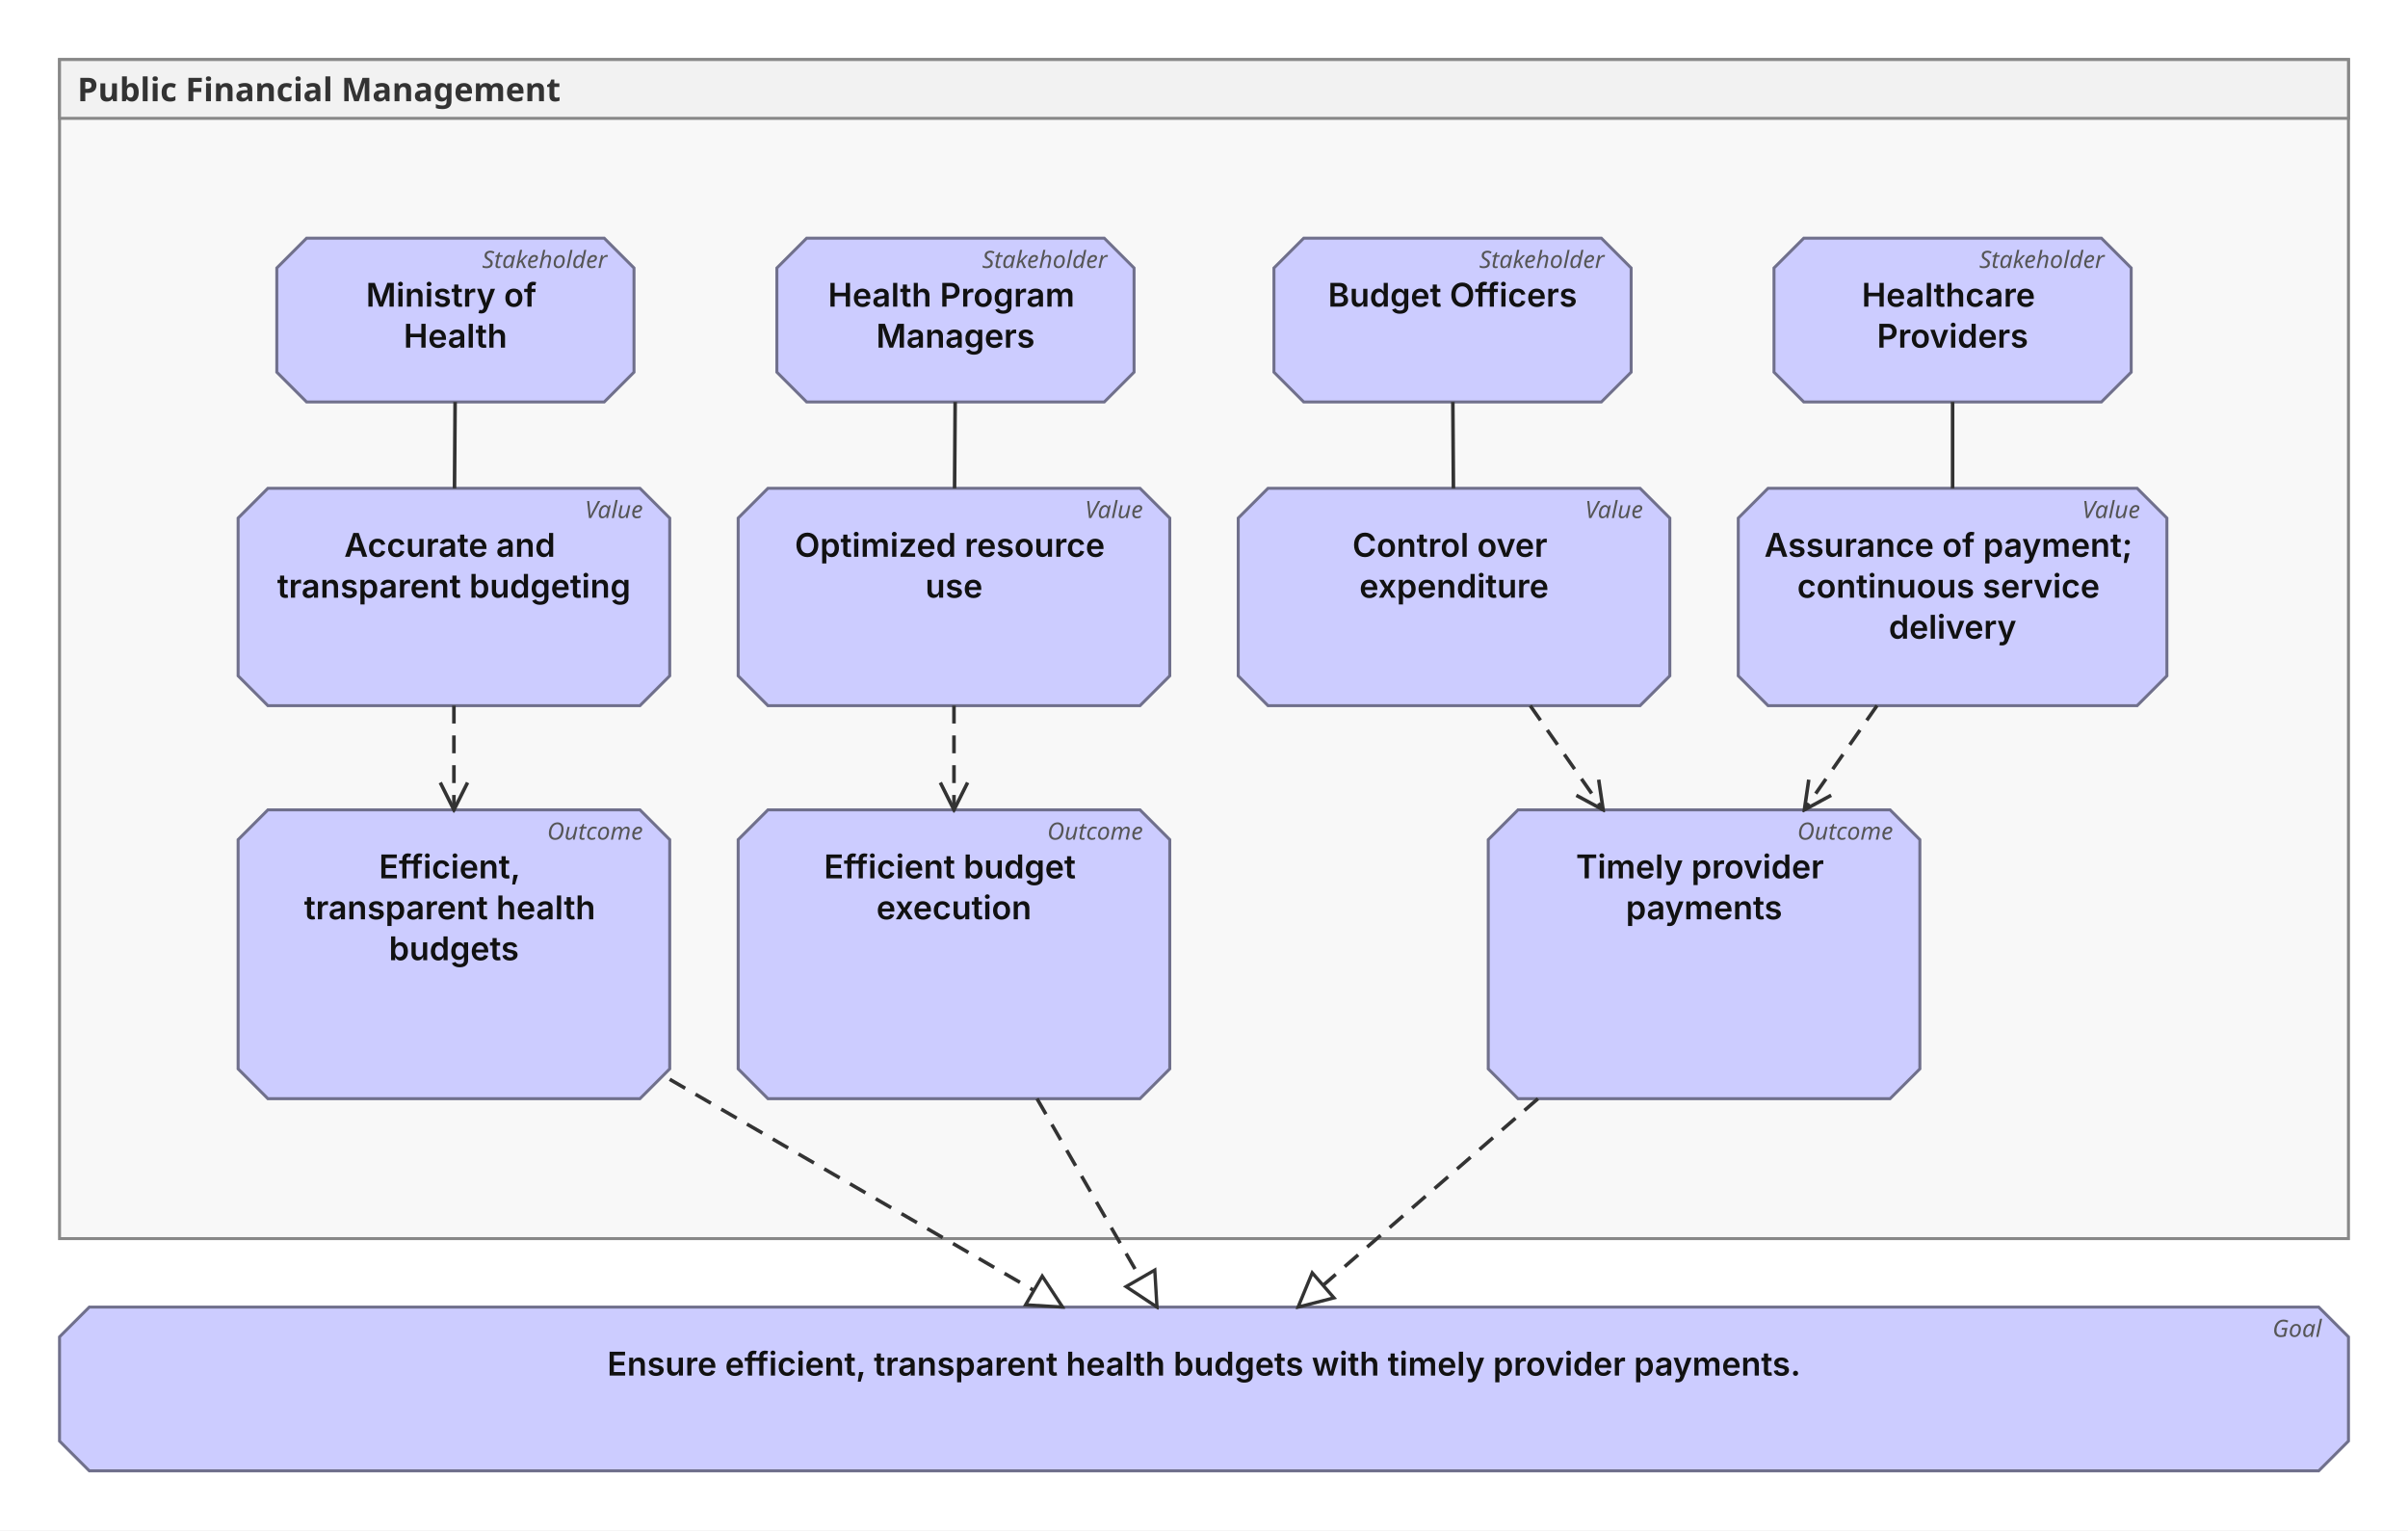
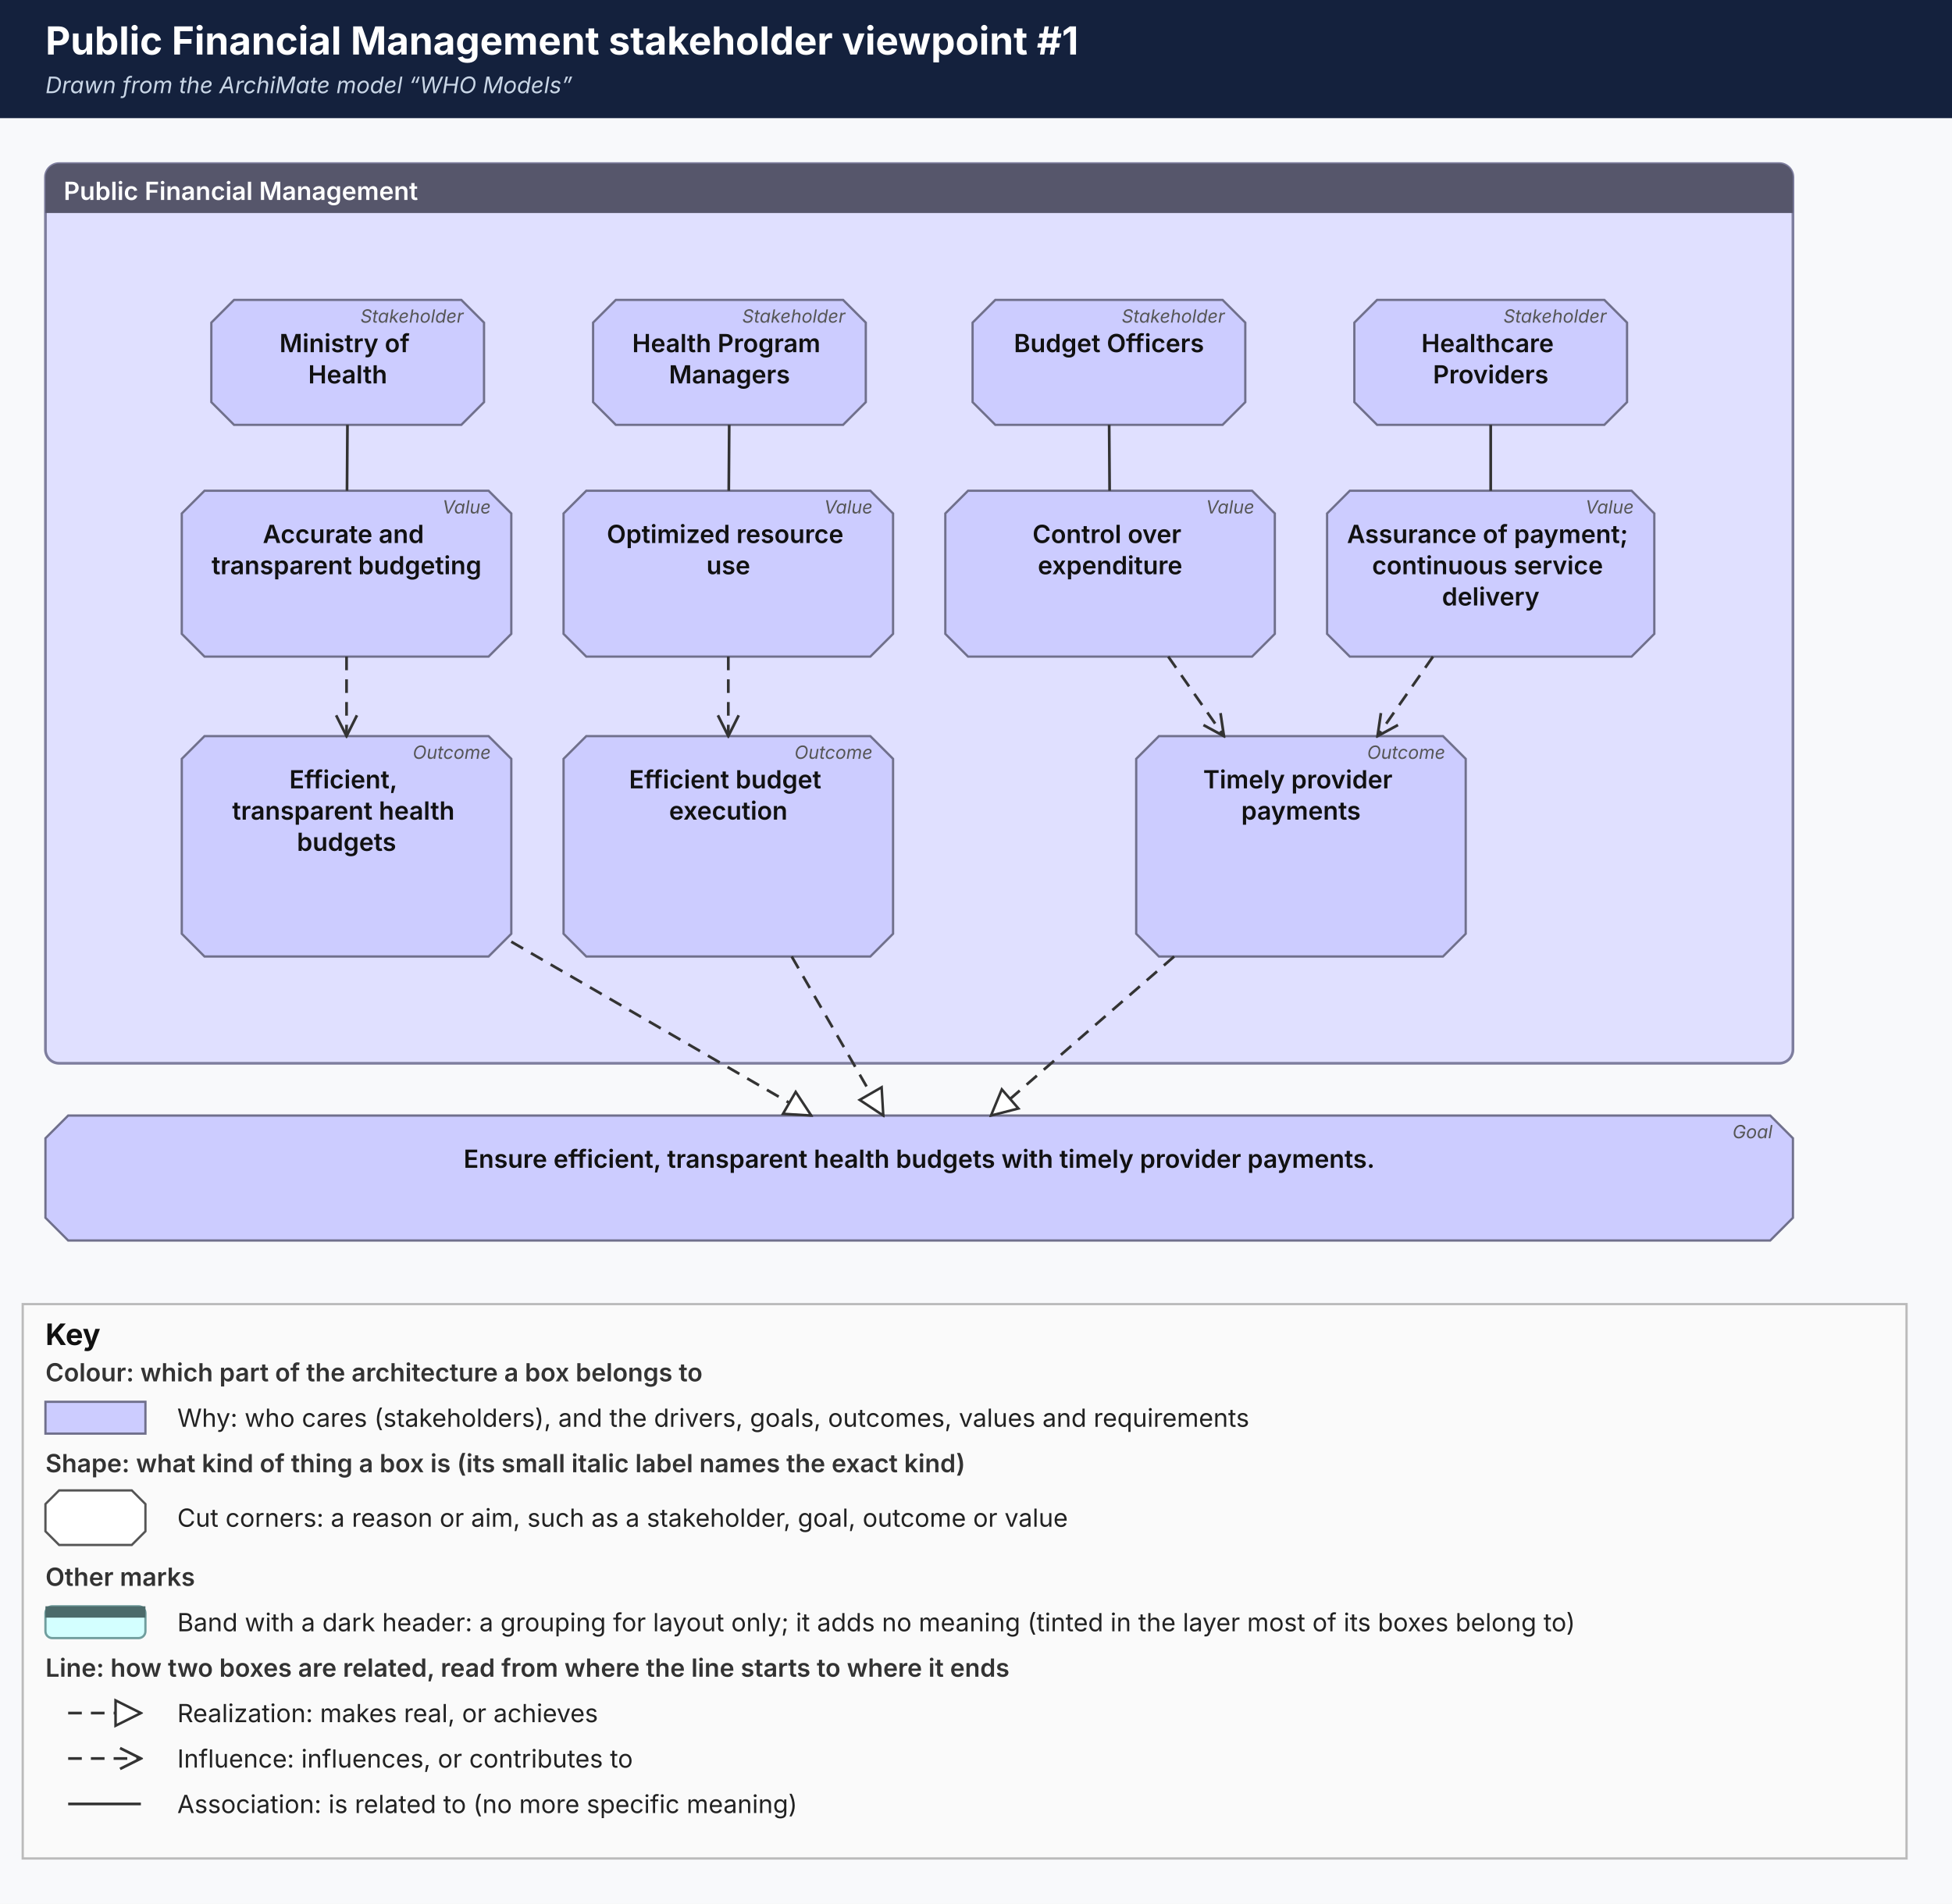
- <svg xmlns="http://www.w3.org/2000/svg" viewBox="160 113 809 514" width="809" height="514" role="img" aria-labelledby="av-title">
+ <svg xmlns="http://www.w3.org/2000/svg" viewBox="160 61 859 838" width="859" height="838" role="img" aria-labelledby="av-title">
  <style>
- .av-name{font:600 11px system-ui,-apple-system,"Segoe UI",sans-serif;fill:#111}
- .av-type{font:italic 8px system-ui,sans-serif;fill:#555}
- .av-group{font:600 11px system-ui,sans-serif;fill:#333}
- .av-note{font:10px system-ui,sans-serif;fill:#222}
- .av-rel{font:9px system-ui,sans-serif;fill:#333;paint-order:stroke;stroke:#fff;stroke-width:3px}
+ .av-name{font:600 11px Inter, "Segoe UI", system-ui, -apple-system, Helvetica, Arial, sans-serif;fill:#111}
+ .av-type{font:italic 8px Inter, "Segoe UI", system-ui, -apple-system, Helvetica, Arial, sans-serif;fill:#555}
+ .av-group{font:600 11px Inter, "Segoe UI", system-ui, -apple-system, Helvetica, Arial, sans-serif;fill:#333}
+ .av-note{font:10px Inter, "Segoe UI", system-ui, -apple-system, Helvetica, Arial, sans-serif;fill:#222}
+ .av-key{font:11px Inter, "Segoe UI", system-ui, -apple-system, Helvetica, Arial, sans-serif;fill:#222}
+ .av-keyh{font:600 11px Inter, "Segoe UI", system-ui, -apple-system, Helvetica, Arial, sans-serif;fill:#333}
+ .av-keyt{font:700 13px Inter, "Segoe UI", system-ui, -apple-system, Helvetica, Arial, sans-serif;fill:#111}
+ .av-rel{font:9px Inter, "Segoe UI", system-ui, -apple-system, Helvetica, Arial, sans-serif;fill:#333;paint-order:stroke;stroke:#fff;stroke-width:3px}
a:hover rect,a:hover polygon,a:focus rect,a:focus polygon{stroke:#06c;stroke-width:2.5}
</style>
  <defs>
    <marker id="arrow-open" viewBox="0 0 12 12" refX="11" refY="6" markerWidth="11" markerHeight="11" orient="auto-start-reverse" markerUnits="userSpaceOnUse">
      <path d="M1 1 L11 6 L1 11" fill="none" stroke="#333" stroke-width="1.3" />
    </marker>
    <marker id="arrow-filled" viewBox="0 0 12 12" refX="11" refY="6" markerWidth="11" markerHeight="11" orient="auto-start-reverse" markerUnits="userSpaceOnUse">
      <path d="M1 1 L11 6 L1 11 Z" fill="#333" />
    </marker>
    <marker id="arrow-small" viewBox="0 0 10 10" refX="9" refY="5" markerWidth="8" markerHeight="8" orient="auto-start-reverse" markerUnits="userSpaceOnUse">
      <path d="M1 1 L9 5 L1 9" fill="none" stroke="#333" stroke-width="1.2" />
    </marker>
    <marker id="triangle-hollow" viewBox="0 0 14 14" refX="13" refY="7" markerWidth="13" markerHeight="13" orient="auto-start-reverse" markerUnits="userSpaceOnUse">
      <path d="M1 1 L13 7 L1 13 Z" fill="#fff" stroke="#333" stroke-width="1.2" />
    </marker>
    <marker id="diamond-filled" viewBox="0 0 16 10" refX="1" refY="5" markerWidth="16" markerHeight="10" orient="auto-start-reverse" markerUnits="userSpaceOnUse">
      <path d="M1 5 L8 1 L15 5 L8 9 Z" fill="#333" />
    </marker>
    <marker id="diamond-hollow" viewBox="0 0 16 10" refX="1" refY="5" markerWidth="16" markerHeight="10" orient="auto-start-reverse" markerUnits="userSpaceOnUse">
      <path d="M1 5 L8 1 L15 5 L8 9 Z" fill="#fff" stroke="#333" stroke-width="1.2" />
    </marker>
    <marker id="dot" viewBox="0 0 8 8" refX="4" refY="4" markerWidth="7" markerHeight="7" orient="auto" markerUnits="userSpaceOnUse">
      <circle cx="4" cy="4" r="3.2" fill="#333" />
    </marker>
    <pattern id="missing" width="8" height="8" patternUnits="userSpaceOnUse" patternTransform="rotate(45)">
      <rect width="8" height="8" fill="#fff" />
      <line x1="0" y1="0" x2="0" y2="8" stroke="#d33" stroke-width="2" />
    </pattern>
  </defs>
-   <rect x="160" y="113" width="809" height="514" fill="#fff" />
+   <rect x="160" y="61" width="859" height="838" fill="#f8f9fb" />
+   <rect x="160" y="61" width="859" height="52" fill="#14213d" />
+   <text x="180" y="85" style="font:700 17px Inter, &quot;Segoe UI&quot;, system-ui, -apple-system, Helvetica, Arial, sans-serif;fill:#fff">Public Financial Management stakeholder viewpoint #1</text>
+   <text x="180" y="102" style="font:italic 10px Inter, &quot;Segoe UI&quot;, system-ui, -apple-system, Helvetica, Arial, sans-serif;fill:#c9d6e6">Drawn from the ArchiMate model “WHO Models”</text>
  <g class="av-g">
-     <rect x="180" y="133" width="769" height="396" fill="#f2f2f2" fill-opacity=".55" stroke="#888" />
-     <rect x="180" y="133" width="769" height="19.75" fill="#f2f2f2" stroke="#888" />
-     <text class="av-group" x="186" y="147">Public Financial Management</text>
+     <rect x="180" y="133" width="769" height="396" rx="6" fill="#e0e0ff" stroke="#7e7e9e" stroke-width="1.2" />
+     <path d="M180 139 a6 6 0 0 1 6 -6 h757 a6 6 0 0 1 6 6 v15.75 h-769 z" fill="#56566b" />
+     <text class="av-group" x="188" y="149" style="fill:#fff">Public Financial Management</text>
  </g>
-   <a href="../../../en/dpi-h-ra/archimate/0.2.0-draft.1/elements/id-7181d0db13c94adca868633033667b4c/" target="_top">
+   <a href="../../../en/dpi-h-ra/archimate/0.2.0-draft.1/elements/efficient-transparent-health-budgets/" target="_top">
    <polygon points="250,385 375,385 385,395 385,472 375,482 250,482 240,472 240,395" fill="#ccccff" stroke="#70708c" stroke-width="1" />
    <text class="av-type" x="376" y="395" text-anchor="end">Outcome</text>
    <text class="av-name" x="312.5" y="408" text-anchor="middle">
      <tspan x="312.5" dy="0">Efficient,</tspan>
      <tspan x="312.5" dy="13.75">transparent health</tspan>
      <tspan x="312.5" dy="13.75">budgets</tspan>
    </text>
  </a>
-   <a href="../../../en/dpi-h-ra/archimate/0.2.0-draft.1/elements/id-f209e044b3dd47348f3226f048fbc059/" target="_top">
+   <a href="../../../en/dpi-h-ra/archimate/0.2.0-draft.1/elements/efficient-budget-execution/" target="_top">
    <polygon points="418,385 543,385 553,395 553,472 543,482 418,482 408,472 408,395" fill="#ccccff" stroke="#70708c" stroke-width="1" />
    <text class="av-type" x="544" y="395" text-anchor="end">Outcome</text>
    <text class="av-name" x="480.5" y="408" text-anchor="middle">
      <tspan x="480.5" dy="0">Efficient budget</tspan>
      <tspan x="480.5" dy="13.75">execution</tspan>
    </text>
  </a>
-   <a href="../../../en/dpi-h-ra/archimate/0.2.0-draft.1/elements/id-9066b239e92f458b9810c4a8d6956b86/" target="_top">
+   <a href="../../../en/dpi-h-ra/archimate/0.2.0-draft.1/elements/ministry-of-health-9066/" target="_top">
    <polygon points="263,193 363,193 373,203 373,238 363,248 263,248 253,238 253,203" fill="#ccccff" stroke="#70708c" stroke-width="1" />
    <text class="av-type" x="364" y="203" text-anchor="end">Stakeholder</text>
    <text class="av-name" x="313" y="216" text-anchor="middle">
      <tspan x="313" dy="0">Ministry of</tspan>
      <tspan x="313" dy="13.75">Health</tspan>
    </text>
  </a>
-   <a href="../../../en/dpi-h-ra/archimate/0.2.0-draft.1/elements/id-f47ce449e7bc49dd96a40bdcfe918c64/" target="_top">
+   <a href="../../../en/dpi-h-ra/archimate/0.2.0-draft.1/elements/health-program-managers/" target="_top">
    <polygon points="431,193 531,193 541,203 541,238 531,248 431,248 421,238 421,203" fill="#ccccff" stroke="#70708c" stroke-width="1" />
    <text class="av-type" x="532" y="203" text-anchor="end">Stakeholder</text>
    <text class="av-name" x="481" y="216" text-anchor="middle">
      <tspan x="481" dy="0">Health Program</tspan>
      <tspan x="481" dy="13.75">Managers</tspan>
    </text>
  </a>
-   <a href="../../../en/dpi-h-ra/archimate/0.2.0-draft.1/elements/id-3afbaa5d39164c9e8b7d3b3adf66af67/" target="_top">
+   <a href="../../../en/dpi-h-ra/archimate/0.2.0-draft.1/elements/healthcare-providers/" target="_top">
    <polygon points="766,193 866,193 876,203 876,238 866,248 766,248 756,238 756,203" fill="#ccccff" stroke="#70708c" stroke-width="1" />
    <text class="av-type" x="867" y="203" text-anchor="end">Stakeholder</text>
    <text class="av-name" x="816" y="216" text-anchor="middle">
      <tspan x="816" dy="0">Healthcare</tspan>
      <tspan x="816" dy="13.75">Providers</tspan>
    </text>
  </a>
-   <a href="../../../en/dpi-h-ra/archimate/0.2.0-draft.1/elements/id-4c2abc1bb8654d6993daa0e3c0c62d8a/" target="_top">
+   <a href="../../../en/dpi-h-ra/archimate/0.2.0-draft.1/elements/accurate-and-transparent-budgeting/" target="_top">
    <polygon points="250,277 375,277 385,287 385,340 375,350 250,350 240,340 240,287" fill="#ccccff" stroke="#70708c" stroke-width="1" />
    <text class="av-type" x="376" y="287" text-anchor="end">Value</text>
    <text class="av-name" x="312.5" y="300" text-anchor="middle">
      <tspan x="312.5" dy="0">Accurate and</tspan>
      <tspan x="312.5" dy="13.75">transparent budgeting</tspan>
    </text>
  </a>
-   <a href="../../../en/dpi-h-ra/archimate/0.2.0-draft.1/elements/id-7287284772c144b7b3e6c31c2dfe548e/" target="_top">
+   <a href="../../../en/dpi-h-ra/archimate/0.2.0-draft.1/elements/optimized-resource-use/" target="_top">
    <polygon points="418,277 543,277 553,287 553,340 543,350 418,350 408,340 408,287" fill="#ccccff" stroke="#70708c" stroke-width="1" />
    <text class="av-type" x="544" y="287" text-anchor="end">Value</text>
    <text class="av-name" x="480.5" y="300" text-anchor="middle">
      <tspan x="480.5" dy="0">Optimized resource</tspan>
      <tspan x="480.5" dy="13.75">use</tspan>
    </text>
  </a>
-   <a href="../../../en/dpi-h-ra/archimate/0.2.0-draft.1/elements/id-04ed66e55d4a43cf9a4ebe355072c3e7/" target="_top">
+   <a href="../../../en/dpi-h-ra/archimate/0.2.0-draft.1/elements/assurance-of-payment-continuous-service-delivery/" target="_top">
    <polygon points="754,277 878,277 888,287 888,340 878,350 754,350 744,340 744,287" fill="#ccccff" stroke="#70708c" stroke-width="1" />
    <text class="av-type" x="879" y="287" text-anchor="end">Value</text>
    <text class="av-name" x="816" y="300" text-anchor="middle">
      <tspan x="816" dy="0">Assurance of payment;</tspan>
      <tspan x="816" dy="13.75">continuous service</tspan>
      <tspan x="816" dy="13.75">delivery</tspan>
    </text>
  </a>
-   <a href="../../../en/dpi-h-ra/archimate/0.2.0-draft.1/elements/id-010029dad0a24205a3eea402432fc1b9/" target="_top">
+   <a href="../../../en/dpi-h-ra/archimate/0.2.0-draft.1/elements/timely-provider-payments/" target="_top">
    <polygon points="670,385 795,385 805,395 805,472 795,482 670,482 660,472 660,395" fill="#ccccff" stroke="#70708c" stroke-width="1" />
    <text class="av-type" x="796" y="395" text-anchor="end">Outcome</text>
    <text class="av-name" x="732.5" y="408" text-anchor="middle">
      <tspan x="732.5" dy="0">Timely provider</tspan>
      <tspan x="732.5" dy="13.75">payments</tspan>
    </text>
  </a>
-   <a href="../../../en/dpi-h-ra/archimate/0.2.0-draft.1/elements/id-b47d21a4df1e4481a11b53589b1d63eb/" target="_top">
+   <a href="../../../en/dpi-h-ra/archimate/0.2.0-draft.1/elements/control-over-expenditure/" target="_top">
    <polygon points="586,277 711,277 721,287 721,340 711,350 586,350 576,340 576,287" fill="#ccccff" stroke="#70708c" stroke-width="1" />
    <text class="av-type" x="712" y="287" text-anchor="end">Value</text>
    <text class="av-name" x="648.5" y="300" text-anchor="middle">
      <tspan x="648.5" dy="0">Control over</tspan>
      <tspan x="648.5" dy="13.75">expenditure</tspan>
    </text>
  </a>
-   <a href="../../../en/dpi-h-ra/archimate/0.2.0-draft.1/elements/id-afc7522a882d4e328fec1bfaad74eb72/" target="_top">
+   <a href="../../../en/dpi-h-ra/archimate/0.2.0-draft.1/elements/budget-officers/" target="_top">
    <polygon points="598,193 698,193 708,203 708,238 698,248 598,248 588,238 588,203" fill="#ccccff" stroke="#70708c" stroke-width="1" />
    <text class="av-type" x="699" y="203" text-anchor="end">Stakeholder</text>
    <text class="av-name" x="648" y="216" text-anchor="middle">
      <tspan x="648" dy="0">Budget Officers</tspan>
    </text>
  </a>
-   <a href="../../../en/dpi-h-ra/archimate/0.2.0-draft.1/elements/id-49e3de8882894bbe9008e14c5d57c500/" target="_top">
+   <a href="../../../en/dpi-h-ra/archimate/0.2.0-draft.1/elements/ensure-efficient-transparent-health-budgets-with-timely/" target="_top">
    <polygon points="190,552 939,552 949,562 949,597 939,607 190,607 180,597 180,562" fill="#ccccff" stroke="#70708c" stroke-width="1" />
    <text class="av-type" x="940" y="562" text-anchor="end">Goal</text>
    <text class="av-name" x="564.5" y="575" text-anchor="middle">
      <tspan x="564.5" dy="0">Ensure efficient, transparent health budgets with timely provider payments.</tspan>
    </text>
  </a>
  <a href="../../../en/dpi-h-ra/archimate/0.2.0-draft.1/relationships/id-a31fcb9481bf4338a3422a464f0f4b2e/" target="_top">
    <path d="M385 475.5 L517 552" fill="none" stroke="#333" stroke-width="1.2" stroke-dasharray="6 4" marker-end="url(#triangle-hollow)" />
    <path d="M385 475.5 L517 552" fill="none" stroke="transparent" stroke-width="8" />
  </a>
  <a href="../../../en/dpi-h-ra/archimate/0.2.0-draft.1/relationships/id-faf8fd0fc6b54407ab5d02fa6bdd347d/" target="_top">
    <path d="M508.4 482 L548.7 552" fill="none" stroke="#333" stroke-width="1.2" stroke-dasharray="6 4" marker-end="url(#triangle-hollow)" />
    <path d="M508.4 482 L548.7 552" fill="none" stroke="transparent" stroke-width="8" />
  </a>
  <a href="../../../en/dpi-h-ra/archimate/0.2.0-draft.1/relationships/id-d3ade087b3534be69908fec63b93dc1e/" target="_top">
    <path d="M312.9 248 L312.7 277" fill="none" stroke="#333" stroke-width="1.2" />
    <path d="M312.9 248 L312.7 277" fill="none" stroke="transparent" stroke-width="8" />
  </a>
  <a href="../../../en/dpi-h-ra/archimate/0.2.0-draft.1/relationships/id-0cca12264ce446d9aab5e211c24e35d0/" target="_top">
    <path d="M480.9 248 L480.7 277" fill="none" stroke="#333" stroke-width="1.2" />
    <path d="M480.9 248 L480.7 277" fill="none" stroke="transparent" stroke-width="8" />
  </a>
  <a href="../../../en/dpi-h-ra/archimate/0.2.0-draft.1/relationships/id-44b772f9a7a846428d9872307d0eb5be/" target="_top">
    <path d="M816 248 L816 277" fill="none" stroke="#333" stroke-width="1.2" />
    <path d="M816 248 L816 277" fill="none" stroke="transparent" stroke-width="8" />
  </a>
  <a href="../../../en/dpi-h-ra/archimate/0.2.0-draft.1/relationships/id-debf657b7b5345cca8ea41ddf3f17574/" target="_top">
    <path d="M312.5 350 L312.5 385" fill="none" stroke="#333" stroke-width="1.2" stroke-dasharray="6 4" marker-end="url(#arrow-open)" />
    <path d="M312.5 350 L312.5 385" fill="none" stroke="transparent" stroke-width="8" />
  </a>
  <a href="../../../en/dpi-h-ra/archimate/0.2.0-draft.1/relationships/id-af94d54748ee4be8a15b5add266c368b/" target="_top">
    <path d="M480.5 350 L480.5 385" fill="none" stroke="#333" stroke-width="1.2" stroke-dasharray="6 4" marker-end="url(#arrow-open)" />
    <path d="M480.5 350 L480.5 385" fill="none" stroke="transparent" stroke-width="8" />
  </a>
  <a href="../../../en/dpi-h-ra/archimate/0.2.0-draft.1/relationships/id-ff4f1fb0248844a7933998431eb75853/" target="_top">
    <path d="M790.6 350 L766.2 385" fill="none" stroke="#333" stroke-width="1.2" stroke-dasharray="6 4" marker-end="url(#arrow-open)" />
    <path d="M790.6 350 L766.2 385" fill="none" stroke="transparent" stroke-width="8" />
  </a>
  <a href="../../../en/dpi-h-ra/archimate/0.2.0-draft.1/relationships/id-df77cb14413c435bb6300cf18ea9f6c3/" target="_top">
    <path d="M676.7 482 L596.1 552" fill="none" stroke="#333" stroke-width="1.2" stroke-dasharray="6 4" marker-end="url(#triangle-hollow)" />
    <path d="M676.7 482 L596.1 552" fill="none" stroke="transparent" stroke-width="8" />
  </a>
  <a href="../../../en/dpi-h-ra/archimate/0.2.0-draft.1/relationships/id-97a166f83f354133a7b606b15323ab4a/" target="_top">
    <path d="M674.1 350 L698.6 385" fill="none" stroke="#333" stroke-width="1.2" stroke-dasharray="6 4" marker-end="url(#arrow-open)" />
    <path d="M674.1 350 L698.6 385" fill="none" stroke="transparent" stroke-width="8" />
  </a>
  <a href="../../../en/dpi-h-ra/archimate/0.2.0-draft.1/relationships/id-a69d8353e4a8478982759bd97ad25bfe/" target="_top">
    <path d="M648.1 248 L648.3 277" fill="none" stroke="#333" stroke-width="1.2" />
    <path d="M648.1 248 L648.3 277" fill="none" stroke="transparent" stroke-width="8" />
  </a>
+   <g class="av-legend">
+     <rect x="170" y="635" width="829" height="244" fill="#fafafa" stroke="#bbb" />
+     <text class="av-keyt" x="180" y="653">Key</text>
+     <text class="av-keyh" x="180" y="669">Colour: which part of the architecture a box belongs to</text>
+     <rect x="180" y="678" width="44" height="14" fill="#ccccff" stroke="#70708c" />
+     <text class="av-key" x="238" y="689">Why: who cares (stakeholders), and the drivers, goals, outcomes, values and requirements</text>
+     <text class="av-keyh" x="180" y="709">Shape: what kind of thing a box is (its small italic label names the exact kind)</text>
+     <polygon points="186,717 218,717 224,723 224,735 218,741 186,741 180,735 180,723" fill="#fff" stroke="#555" />
+     <text class="av-key" x="238" y="733">Cut corners: a reason or aim, such as a stakeholder, goal, outcome or value</text>
+     <text class="av-keyh" x="180" y="759">Other marks</text>
+     <rect x="180" y="768" width="44" height="14" rx="3" fill="#d3ffff" stroke="#709e9e" />
+     <rect x="180" y="768" width="44" height="5" fill="#4c6b6b" />
+     <text class="av-key" x="238" y="779">Band with a dark header: a grouping for layout only; it adds no meaning (tinted in the layer most of its boxes belong to)</text>
+     <text class="av-keyh" x="180" y="799">Line: how two boxes are related, read from where the line starts to where it ends</text>
+     <path d="M190 815 L222 815" fill="none" stroke="#333" stroke-width="1.2" stroke-dasharray="6 4" marker-end="url(#triangle-hollow)" />
+     <text class="av-key" x="238" y="819">Realization: makes real, or achieves</text>
+     <path d="M190 835 L222 835" fill="none" stroke="#333" stroke-width="1.2" stroke-dasharray="6 4" marker-end="url(#arrow-open)" />
+     <text class="av-key" x="238" y="839">Influence: influences, or contributes to</text>
+     <path d="M190 855 L222 855" fill="none" stroke="#333" stroke-width="1.2" />
+     <text class="av-key" x="238" y="859">Association: is related to (no more specific meaning)</text>
+   </g>
</svg>
